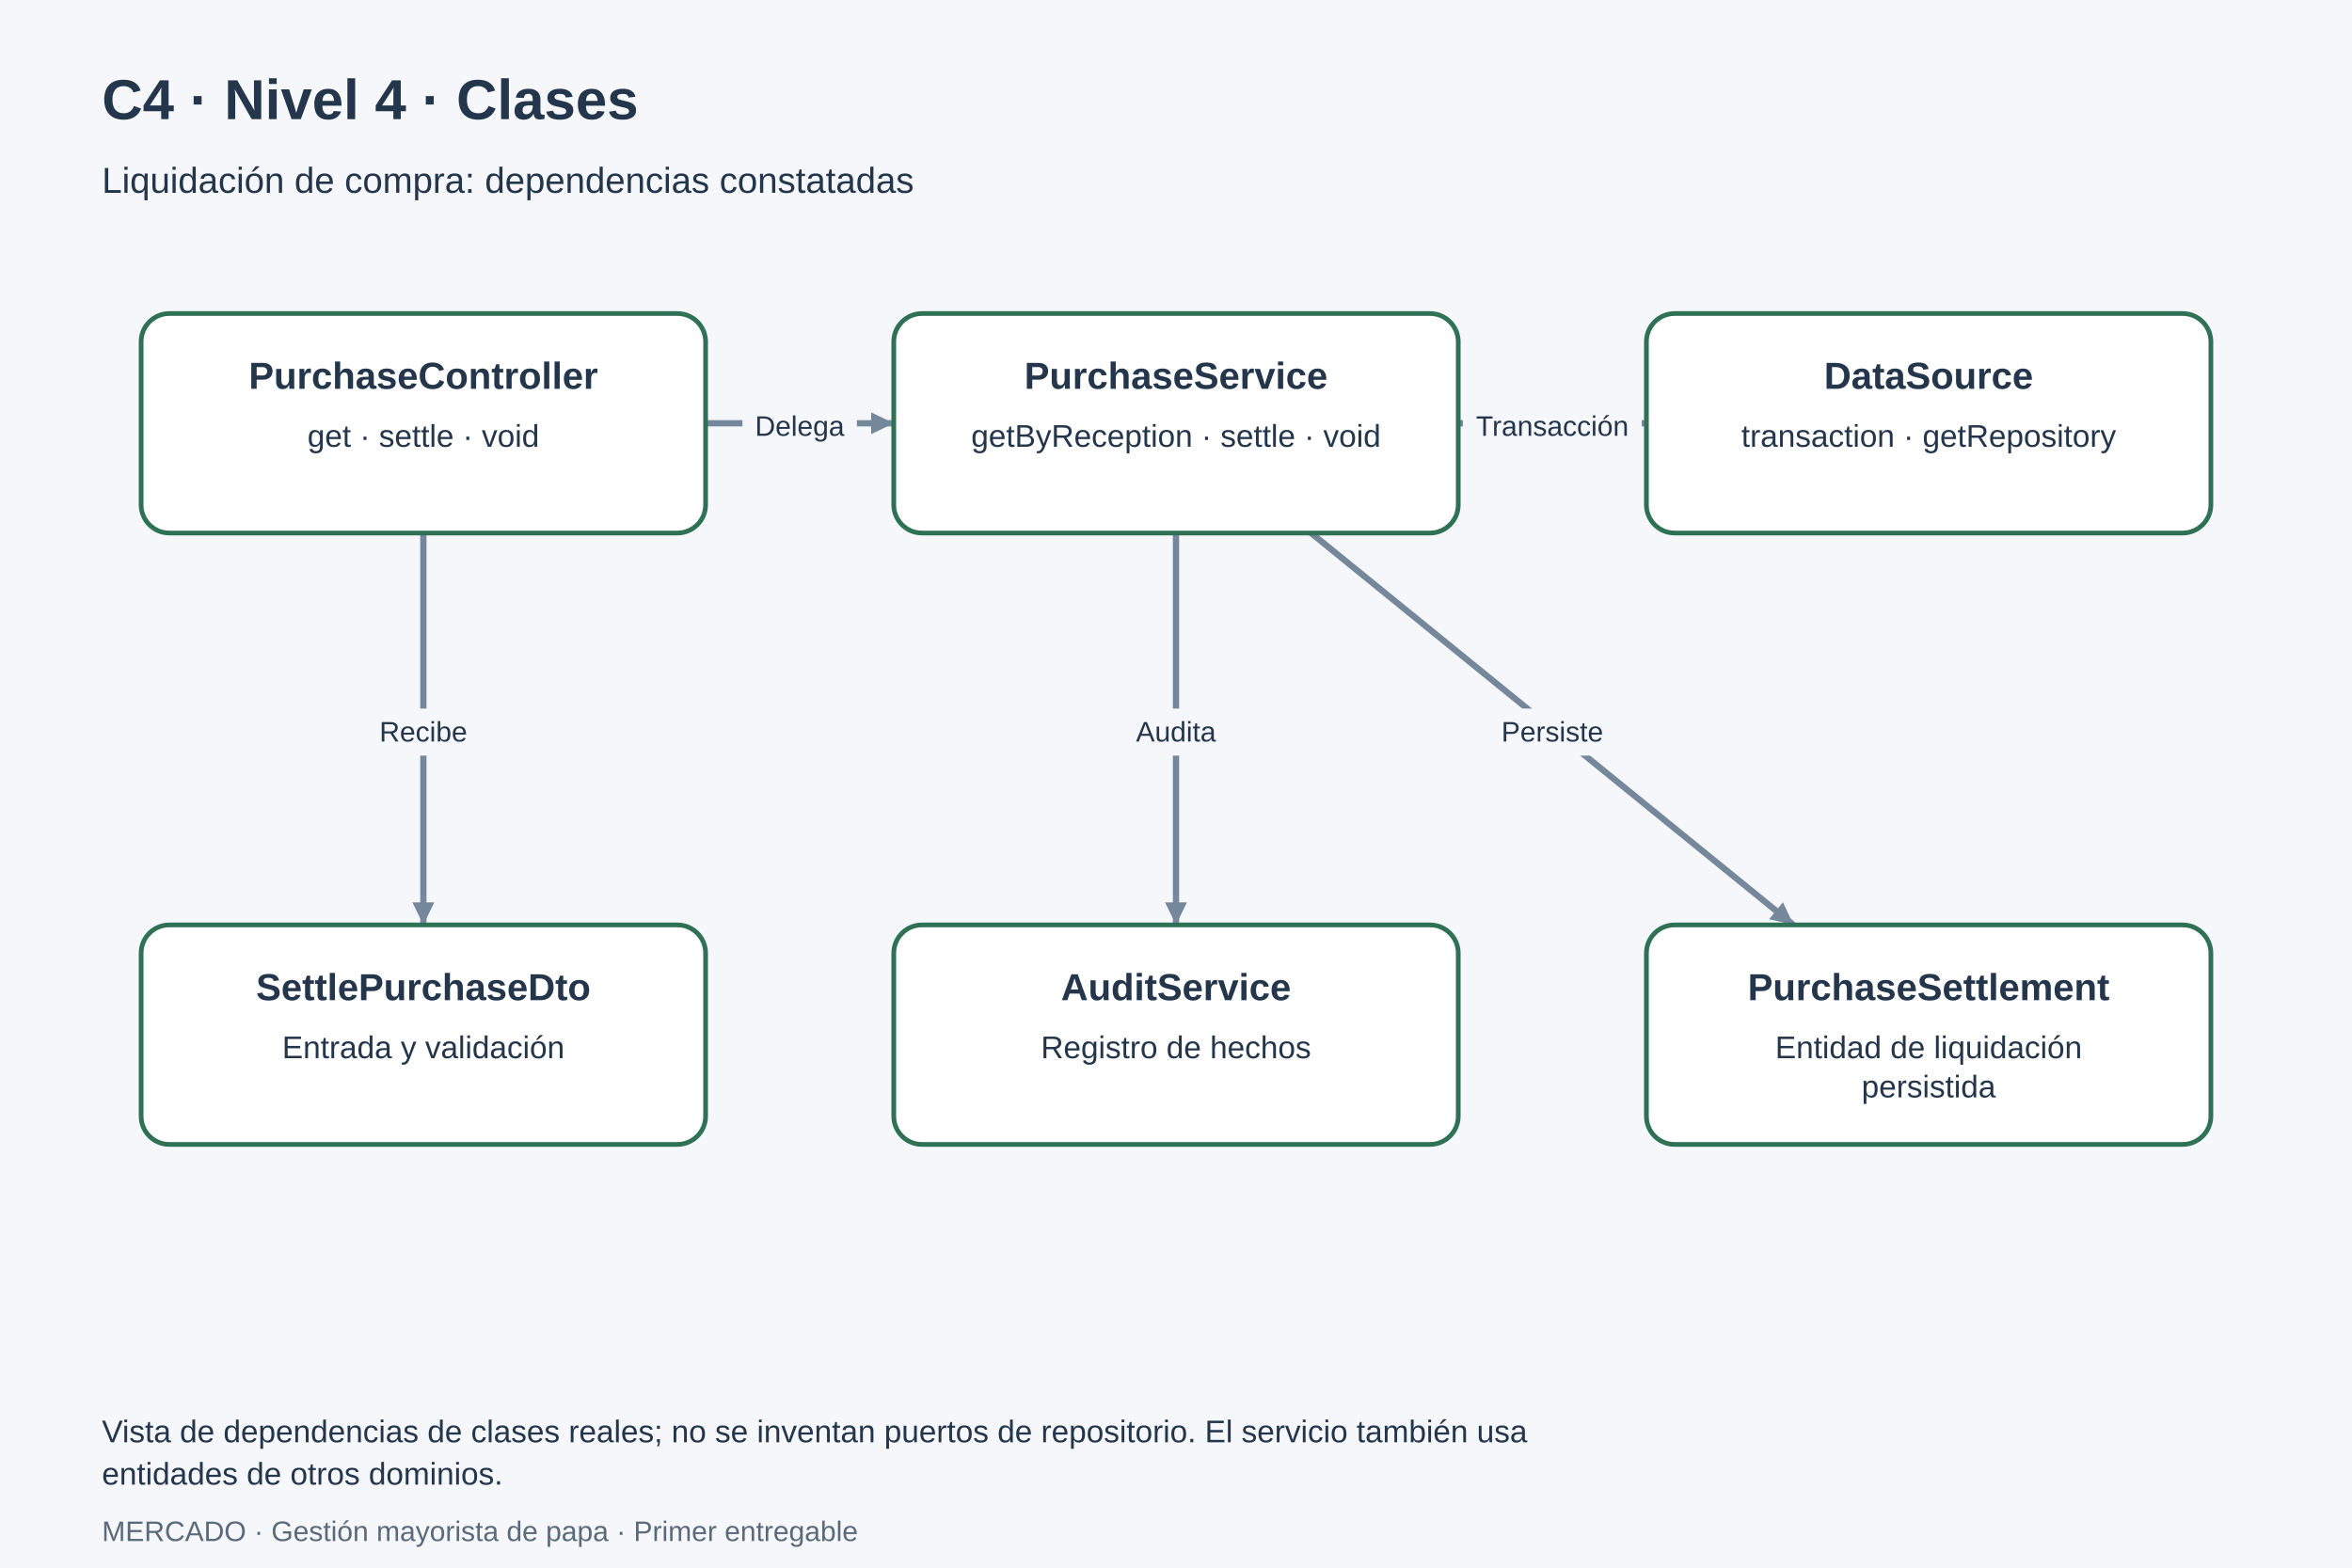
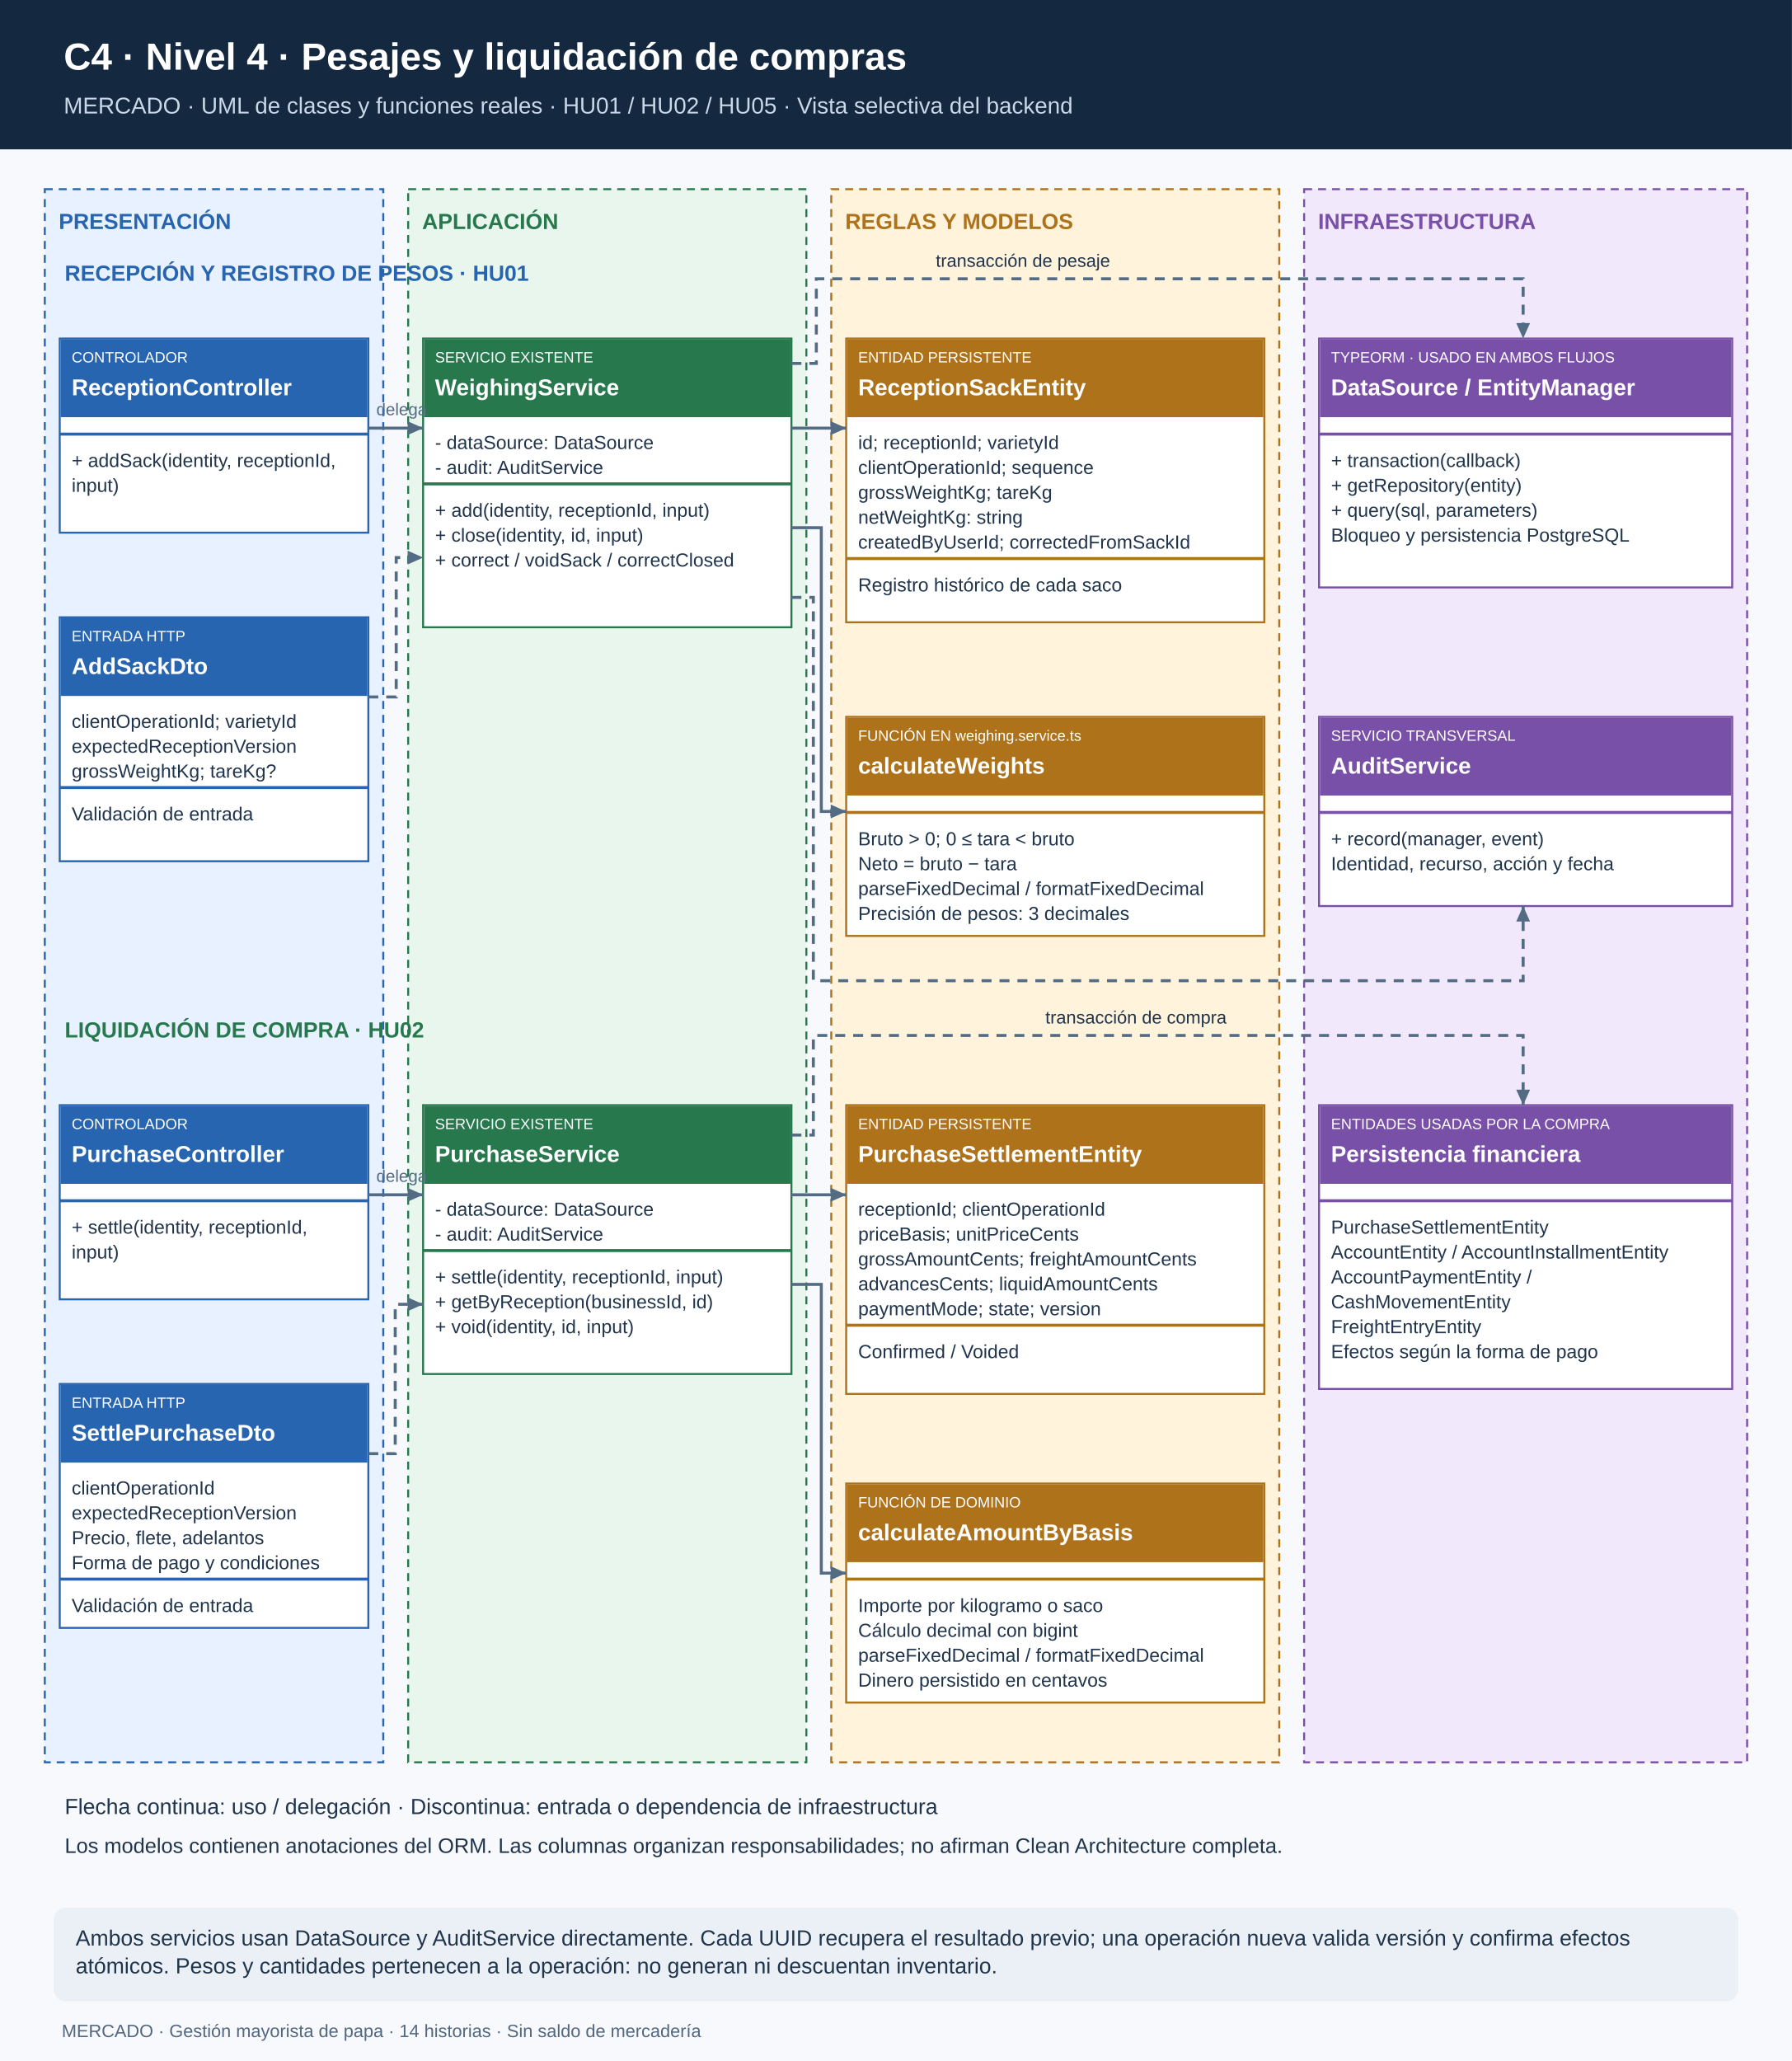
- <svg xmlns="http://www.w3.org/2000/svg" width="1500" height="1000" viewBox="0 0 1500 1000">
-   <rect width="1500" height="1000" fill="#f5f7fb" />
-   <text x="65" y="76" text-anchor="start" font-family="Arial,sans-serif" font-size="36" font-weight="bold" fill="#24364b">C4 · Nivel 4 · Clases</text>
-   <text x="65" y="123" text-anchor="start" font-family="Arial,sans-serif" font-size="23" font-weight="normal" fill="#24364b">Liquidación de compra: dependencias constatadas</text>
-   <line x1="450.0" y1="270.0" x2="570.0" y2="270.0" stroke="#75879b" stroke-width="4" />
-   <polygon points="570.0,270.0 555.593,276.959 555.593,263.041" fill="#75879b" />
-   <rect x="473.5" y="257.0" width="73" height="30" fill="#f5f7fb" />
-   <text x="510.0" y="278.0" text-anchor="middle" font-family="Arial,sans-serif" font-size="18" font-weight="normal" fill="#24364b">Delega</text>
-   <line x1="270.0" y1="340.0" x2="270.0" y2="590.0" stroke="#75879b" stroke-width="4" />
-   <polygon points="270.0,590.0 263.041,575.593 276.959,575.593" fill="#75879b" />
-   <rect x="234.0" y="452.0" width="72" height="30" fill="#f5f7fb" />
-   <text x="270.0" y="473.0" text-anchor="middle" font-family="Arial,sans-serif" font-size="18" font-weight="normal" fill="#24364b">Recibe</text>
-   <line x1="930.0" y1="270.0" x2="1050.0" y2="270.0" stroke="#75879b" stroke-width="4" />
-   <polygon points="1050.0,270.0 1035.593,276.959 1035.593,263.041" fill="#75879b" />
-   <rect x="933.0" y="257.0" width="114" height="30" fill="#f5f7fb" />
-   <text x="990.0" y="278.0" text-anchor="middle" font-family="Arial,sans-serif" font-size="18" font-weight="normal" fill="#24364b">Transacción</text>
-   <line x1="750.0" y1="340.0" x2="750.0" y2="590.0" stroke="#75879b" stroke-width="4" />
-   <polygon points="750.0,590.0 743.041,575.593 756.959,575.593" fill="#75879b" />
-   <rect x="716.5" y="452.0" width="67" height="30" fill="#f5f7fb" />
-   <text x="750.0" y="473.0" text-anchor="middle" font-family="Arial,sans-serif" font-size="18" font-weight="normal" fill="#24364b">Audita</text>
-   <line x1="836.154" y1="340.0" x2="1143.846" y2="590.0" stroke="#75879b" stroke-width="4" />
-   <polygon points="1143.846,590.0 1128.276,586.316 1137.053,575.514" fill="#75879b" />
-   <rect x="949.5" y="452.0" width="81" height="30" fill="#f5f7fb" />
-   <text x="990.0" y="473.0" text-anchor="middle" font-family="Arial,sans-serif" font-size="18" font-weight="normal" fill="#24364b">Persiste</text>
-   <rect x="90.0" y="200.0" width="360" height="140" rx="18" fill="white" stroke="#2f7154" stroke-width="3" />
-   <text x="270" y="248" text-anchor="middle" font-family="Arial,sans-serif" font-size="24" font-weight="bold" fill="#24364b">PurchaseController</text>
-   <text x="270" y="285" text-anchor="middle" font-family="Arial,sans-serif" font-size="20" font-weight="normal" fill="#24364b">get · settle · void</text>
-   <rect x="570.0" y="200.0" width="360" height="140" rx="18" fill="white" stroke="#2f7154" stroke-width="3" />
-   <text x="750" y="248" text-anchor="middle" font-family="Arial,sans-serif" font-size="24" font-weight="bold" fill="#24364b">PurchaseService</text>
-   <text x="750" y="285" text-anchor="middle" font-family="Arial,sans-serif" font-size="20" font-weight="normal" fill="#24364b">getByReception · settle · void</text>
-   <rect x="1050.0" y="200.0" width="360" height="140" rx="18" fill="white" stroke="#2f7154" stroke-width="3" />
-   <text x="1230" y="248" text-anchor="middle" font-family="Arial,sans-serif" font-size="24" font-weight="bold" fill="#24364b">DataSource</text>
-   <text x="1230" y="285" text-anchor="middle" font-family="Arial,sans-serif" font-size="20" font-weight="normal" fill="#24364b">transaction · getRepository</text>
-   <rect x="90.0" y="590.0" width="360" height="140" rx="18" fill="white" stroke="#2f7154" stroke-width="3" />
-   <text x="270" y="638" text-anchor="middle" font-family="Arial,sans-serif" font-size="24" font-weight="bold" fill="#24364b">SettlePurchaseDto</text>
-   <text x="270" y="675" text-anchor="middle" font-family="Arial,sans-serif" font-size="20" font-weight="normal" fill="#24364b">Entrada y validación</text>
-   <rect x="570.0" y="590.0" width="360" height="140" rx="18" fill="white" stroke="#2f7154" stroke-width="3" />
-   <text x="750" y="638" text-anchor="middle" font-family="Arial,sans-serif" font-size="24" font-weight="bold" fill="#24364b">AuditService</text>
-   <text x="750" y="675" text-anchor="middle" font-family="Arial,sans-serif" font-size="20" font-weight="normal" fill="#24364b">Registro de hechos</text>
-   <rect x="1050.0" y="590.0" width="360" height="140" rx="18" fill="white" stroke="#2f7154" stroke-width="3" />
-   <text x="1230" y="638" text-anchor="middle" font-family="Arial,sans-serif" font-size="24" font-weight="bold" fill="#24364b">PurchaseSettlement</text>
-   <text x="1230" y="675" text-anchor="middle" font-family="Arial,sans-serif" font-size="20" font-weight="normal" fill="#24364b">Entidad de liquidación</text>
-   <text x="1230" y="700" text-anchor="middle" font-family="Arial,sans-serif" font-size="20" font-weight="normal" fill="#24364b">persistida</text>
-   <text x="65" y="920" text-anchor="start" font-family="Arial,sans-serif" font-size="20" font-weight="normal" fill="#24364b">Vista de dependencias de clases reales; no se inventan puertos de repositorio. El servicio también usa</text>
-   <text x="65" y="947" text-anchor="start" font-family="Arial,sans-serif" font-size="20" font-weight="normal" fill="#24364b">entidades de otros dominios.</text>
-   <text x="65" y="983" text-anchor="start" font-family="Arial,sans-serif" font-size="18" font-weight="normal" fill="#5a6a7b">MERCADO · Gestión mayorista de papa · Primer entregable</text>
+ <svg xmlns="http://www.w3.org/2000/svg" width="1800" height="2070" viewBox="0 0 1800 2070" role="img">
+   <rect width="1800" height="2070" fill="#f7f9fc" />
+   <rect x="0" y="0" width="1800" height="150" rx="0" fill="#14283f" stroke="none" stroke-width="2" />
+   <text x="64" y="70" font-family="Arial,sans-serif" font-size="38" font-weight="700" fill="white">C4 · Nivel 4 · Pesajes y liquidación de compras</text>
+   <text x="64" y="114" font-family="Arial,sans-serif" font-size="23" font-weight="400" fill="#c8d8e9">MERCADO · UML de clases y funciones reales · HU01 / HU02 / HU05 · Vista selectiva del backend</text>
+   <rect x="45" y="190" width="340" height="1580" rx="0" fill="#e8f1ff" stroke="#2865b0" stroke-width="2" stroke-dasharray="8 6" />
+   <text x="59" y="230" font-family="Arial,sans-serif" font-size="22" font-weight="700" fill="#2865b0">PRESENTACIÓN</text>
+   <rect x="410" y="190" width="400" height="1580" rx="0" fill="#e8f6ee" stroke="#28784e" stroke-width="2" stroke-dasharray="8 6" />
+   <text x="424" y="230" font-family="Arial,sans-serif" font-size="22" font-weight="700" fill="#28784e">APLICACIÓN</text>
+   <rect x="835" y="190" width="450" height="1580" rx="0" fill="#fff3dc" stroke="#ae721b" stroke-width="2" stroke-dasharray="8 6" />
+   <text x="849" y="230" font-family="Arial,sans-serif" font-size="22" font-weight="700" fill="#ae721b">REGLAS Y MODELOS</text>
+   <rect x="1310" y="190" width="445" height="1580" rx="0" fill="#f1e9fb" stroke="#7950a8" stroke-width="2" stroke-dasharray="8 6" />
+   <text x="1324" y="230" font-family="Arial,sans-serif" font-size="22" font-weight="700" fill="#7950a8">INFRAESTRUCTURA</text>
+   <rect x="60" y="340" width="310" height="195" rx="0" fill="white" stroke="#2865b0" stroke-width="2" />
+   <rect x="61" y="341" width="308" height="78" rx="0" fill="#2865b0" stroke="none" stroke-width="2" />
+   <text x="72" y="364" font-family="Arial,sans-serif" font-size="15" font-weight="400" fill="white">CONTROLADOR</text>
+   <text x="72" y="397" font-family="Arial,sans-serif" font-size="23" font-weight="700" fill="white">ReceptionController</text>
+   <polyline points="60,436 370,436" fill="none" stroke="#2865b0" stroke-width="3" />
+   <text x="72" y="469" font-family="Arial,sans-serif" font-size="19" font-weight="400" fill="#20344c">+ addSack(identity, receptionId,</text>
+   <text x="72" y="494" font-family="Arial,sans-serif" font-size="19" font-weight="400" fill="#20344c">input)</text>
+   <rect x="60" y="620" width="310" height="245" rx="0" fill="white" stroke="#2865b0" stroke-width="2" />
+   <rect x="61" y="621" width="308" height="78" rx="0" fill="#2865b0" stroke="none" stroke-width="2" />
+   <text x="72" y="644" font-family="Arial,sans-serif" font-size="15" font-weight="400" fill="white">ENTRADA HTTP</text>
+   <text x="72" y="677" font-family="Arial,sans-serif" font-size="23" font-weight="700" fill="white">AddSackDto</text>
+   <text x="72" y="731" font-family="Arial,sans-serif" font-size="19" font-weight="400" fill="#20344c">clientOperationId; varietyId</text>
+   <text x="72" y="756" font-family="Arial,sans-serif" font-size="19" font-weight="400" fill="#20344c">expectedReceptionVersion</text>
+   <text x="72" y="781" font-family="Arial,sans-serif" font-size="19" font-weight="400" fill="#20344c">grossWeightKg; tareKg?</text>
+   <polyline points="60,791 370,791" fill="none" stroke="#2865b0" stroke-width="3" />
+   <text x="72" y="824" font-family="Arial,sans-serif" font-size="19" font-weight="400" fill="#20344c">Validación de entrada</text>
+   <rect x="425" y="340" width="370" height="290" rx="0" fill="white" stroke="#28784e" stroke-width="2" />
+   <rect x="426" y="341" width="368" height="78" rx="0" fill="#28784e" stroke="none" stroke-width="2" />
+   <text x="437" y="364" font-family="Arial,sans-serif" font-size="15" font-weight="400" fill="white">SERVICIO EXISTENTE</text>
+   <text x="437" y="397" font-family="Arial,sans-serif" font-size="23" font-weight="700" fill="white">WeighingService</text>
+   <text x="437" y="451" font-family="Arial,sans-serif" font-size="19" font-weight="400" fill="#20344c">- dataSource: DataSource</text>
+   <text x="437" y="476" font-family="Arial,sans-serif" font-size="19" font-weight="400" fill="#20344c">- audit: AuditService</text>
+   <polyline points="425,486 795,486" fill="none" stroke="#28784e" stroke-width="3" />
+   <text x="437" y="519" font-family="Arial,sans-serif" font-size="19" font-weight="400" fill="#20344c">+ add(identity, receptionId, input)</text>
+   <text x="437" y="544" font-family="Arial,sans-serif" font-size="19" font-weight="400" fill="#20344c">+ close(identity, id, input)</text>
+   <text x="437" y="569" font-family="Arial,sans-serif" font-size="19" font-weight="400" fill="#20344c">+ correct / voidSack / correctClosed</text>
+   <rect x="850" y="340" width="420" height="285" rx="0" fill="white" stroke="#ae721b" stroke-width="2" />
+   <rect x="851" y="341" width="418" height="78" rx="0" fill="#ae721b" stroke="none" stroke-width="2" />
+   <text x="862" y="364" font-family="Arial,sans-serif" font-size="15" font-weight="400" fill="white">ENTIDAD PERSISTENTE</text>
+   <text x="862" y="397" font-family="Arial,sans-serif" font-size="23" font-weight="700" fill="white">ReceptionSackEntity</text>
+   <text x="862" y="451" font-family="Arial,sans-serif" font-size="19" font-weight="400" fill="#20344c">id; receptionId; varietyId</text>
+   <text x="862" y="476" font-family="Arial,sans-serif" font-size="19" font-weight="400" fill="#20344c">clientOperationId; sequence</text>
+   <text x="862" y="501" font-family="Arial,sans-serif" font-size="19" font-weight="400" fill="#20344c">grossWeightKg; tareKg</text>
+   <text x="862" y="526" font-family="Arial,sans-serif" font-size="19" font-weight="400" fill="#20344c">netWeightKg: string</text>
+   <text x="862" y="551" font-family="Arial,sans-serif" font-size="19" font-weight="400" fill="#20344c">createdByUserId; correctedFromSackId</text>
+   <polyline points="850,561 1270,561" fill="none" stroke="#ae721b" stroke-width="3" />
+   <text x="862" y="594" font-family="Arial,sans-serif" font-size="19" font-weight="400" fill="#20344c">Registro histórico de cada saco</text>
+   <rect x="850" y="720" width="420" height="220" rx="0" fill="white" stroke="#ae721b" stroke-width="2" />
+   <rect x="851" y="721" width="418" height="78" rx="0" fill="#ae721b" stroke="none" stroke-width="2" />
+   <text x="862" y="744" font-family="Arial,sans-serif" font-size="15" font-weight="400" fill="white">FUNCIÓN EN weighing.service.ts</text>
+   <text x="862" y="777" font-family="Arial,sans-serif" font-size="23" font-weight="700" fill="white">calculateWeights</text>
+   <polyline points="850,816 1270,816" fill="none" stroke="#ae721b" stroke-width="3" />
+   <text x="862" y="849" font-family="Arial,sans-serif" font-size="19" font-weight="400" fill="#20344c">Bruto &gt; 0; 0 ≤ tara &lt; bruto</text>
+   <text x="862" y="874" font-family="Arial,sans-serif" font-size="19" font-weight="400" fill="#20344c">Neto = bruto − tara</text>
+   <text x="862" y="899" font-family="Arial,sans-serif" font-size="19" font-weight="400" fill="#20344c">parseFixedDecimal / formatFixedDecimal</text>
+   <text x="862" y="924" font-family="Arial,sans-serif" font-size="19" font-weight="400" fill="#20344c">Precisión de pesos: 3 decimales</text>
+   <rect x="1325" y="340" width="415" height="250" rx="0" fill="white" stroke="#7950a8" stroke-width="2" />
+   <rect x="1326" y="341" width="413" height="78" rx="0" fill="#7950a8" stroke="none" stroke-width="2" />
+   <text x="1337" y="364" font-family="Arial,sans-serif" font-size="15" font-weight="400" fill="white">TYPEORM · USADO EN AMBOS FLUJOS</text>
+   <text x="1337" y="397" font-family="Arial,sans-serif" font-size="23" font-weight="700" fill="white">DataSource / EntityManager</text>
+   <polyline points="1325,436 1740,436" fill="none" stroke="#7950a8" stroke-width="3" />
+   <text x="1337" y="469" font-family="Arial,sans-serif" font-size="19" font-weight="400" fill="#20344c">+ transaction(callback)</text>
+   <text x="1337" y="494" font-family="Arial,sans-serif" font-size="19" font-weight="400" fill="#20344c">+ getRepository(entity)</text>
+   <text x="1337" y="519" font-family="Arial,sans-serif" font-size="19" font-weight="400" fill="#20344c">+ query(sql, parameters)</text>
+   <text x="1337" y="544" font-family="Arial,sans-serif" font-size="19" font-weight="400" fill="#20344c">Bloqueo y persistencia PostgreSQL</text>
+   <rect x="1325" y="720" width="415" height="190" rx="0" fill="white" stroke="#7950a8" stroke-width="2" />
+   <rect x="1326" y="721" width="413" height="78" rx="0" fill="#7950a8" stroke="none" stroke-width="2" />
+   <text x="1337" y="744" font-family="Arial,sans-serif" font-size="15" font-weight="400" fill="white">SERVICIO TRANSVERSAL</text>
+   <text x="1337" y="777" font-family="Arial,sans-serif" font-size="23" font-weight="700" fill="white">AuditService</text>
+   <polyline points="1325,816 1740,816" fill="none" stroke="#7950a8" stroke-width="3" />
+   <text x="1337" y="849" font-family="Arial,sans-serif" font-size="19" font-weight="400" fill="#20344c">+ record(manager, event)</text>
+   <text x="1337" y="874" font-family="Arial,sans-serif" font-size="19" font-weight="400" fill="#20344c">Identidad, recurso, acción y fecha</text>
+   <rect x="60" y="1110" width="310" height="195" rx="0" fill="white" stroke="#2865b0" stroke-width="2" />
+   <rect x="61" y="1111" width="308" height="78" rx="0" fill="#2865b0" stroke="none" stroke-width="2" />
+   <text x="72" y="1134" font-family="Arial,sans-serif" font-size="15" font-weight="400" fill="white">CONTROLADOR</text>
+   <text x="72" y="1167" font-family="Arial,sans-serif" font-size="23" font-weight="700" fill="white">PurchaseController</text>
+   <polyline points="60,1206 370,1206" fill="none" stroke="#2865b0" stroke-width="3" />
+   <text x="72" y="1239" font-family="Arial,sans-serif" font-size="19" font-weight="400" fill="#20344c">+ settle(identity, receptionId,</text>
+   <text x="72" y="1264" font-family="Arial,sans-serif" font-size="19" font-weight="400" fill="#20344c">input)</text>
+   <rect x="60" y="1390" width="310" height="245" rx="0" fill="white" stroke="#2865b0" stroke-width="2" />
+   <rect x="61" y="1391" width="308" height="78" rx="0" fill="#2865b0" stroke="none" stroke-width="2" />
+   <text x="72" y="1414" font-family="Arial,sans-serif" font-size="15" font-weight="400" fill="white">ENTRADA HTTP</text>
+   <text x="72" y="1447" font-family="Arial,sans-serif" font-size="23" font-weight="700" fill="white">SettlePurchaseDto</text>
+   <text x="72" y="1501" font-family="Arial,sans-serif" font-size="19" font-weight="400" fill="#20344c">clientOperationId</text>
+   <text x="72" y="1526" font-family="Arial,sans-serif" font-size="19" font-weight="400" fill="#20344c">expectedReceptionVersion</text>
+   <text x="72" y="1551" font-family="Arial,sans-serif" font-size="19" font-weight="400" fill="#20344c">Precio, flete, adelantos</text>
+   <text x="72" y="1576" font-family="Arial,sans-serif" font-size="19" font-weight="400" fill="#20344c">Forma de pago y condiciones</text>
+   <polyline points="60,1586 370,1586" fill="none" stroke="#2865b0" stroke-width="3" />
+   <text x="72" y="1619" font-family="Arial,sans-serif" font-size="19" font-weight="400" fill="#20344c">Validación de entrada</text>
+   <rect x="425" y="1110" width="370" height="270" rx="0" fill="white" stroke="#28784e" stroke-width="2" />
+   <rect x="426" y="1111" width="368" height="78" rx="0" fill="#28784e" stroke="none" stroke-width="2" />
+   <text x="437" y="1134" font-family="Arial,sans-serif" font-size="15" font-weight="400" fill="white">SERVICIO EXISTENTE</text>
+   <text x="437" y="1167" font-family="Arial,sans-serif" font-size="23" font-weight="700" fill="white">PurchaseService</text>
+   <text x="437" y="1221" font-family="Arial,sans-serif" font-size="19" font-weight="400" fill="#20344c">- dataSource: DataSource</text>
+   <text x="437" y="1246" font-family="Arial,sans-serif" font-size="19" font-weight="400" fill="#20344c">- audit: AuditService</text>
+   <polyline points="425,1256 795,1256" fill="none" stroke="#28784e" stroke-width="3" />
+   <text x="437" y="1289" font-family="Arial,sans-serif" font-size="19" font-weight="400" fill="#20344c">+ settle(identity, receptionId, input)</text>
+   <text x="437" y="1314" font-family="Arial,sans-serif" font-size="19" font-weight="400" fill="#20344c">+ getByReception(businessId, id)</text>
+   <text x="437" y="1339" font-family="Arial,sans-serif" font-size="19" font-weight="400" fill="#20344c">+ void(identity, id, input)</text>
+   <rect x="850" y="1110" width="420" height="290" rx="0" fill="white" stroke="#ae721b" stroke-width="2" />
+   <rect x="851" y="1111" width="418" height="78" rx="0" fill="#ae721b" stroke="none" stroke-width="2" />
+   <text x="862" y="1134" font-family="Arial,sans-serif" font-size="15" font-weight="400" fill="white">ENTIDAD PERSISTENTE</text>
+   <text x="862" y="1167" font-family="Arial,sans-serif" font-size="23" font-weight="700" fill="white">PurchaseSettlementEntity</text>
+   <text x="862" y="1221" font-family="Arial,sans-serif" font-size="19" font-weight="400" fill="#20344c">receptionId; clientOperationId</text>
+   <text x="862" y="1246" font-family="Arial,sans-serif" font-size="19" font-weight="400" fill="#20344c">priceBasis; unitPriceCents</text>
+   <text x="862" y="1271" font-family="Arial,sans-serif" font-size="19" font-weight="400" fill="#20344c">grossAmountCents; freightAmountCents</text>
+   <text x="862" y="1296" font-family="Arial,sans-serif" font-size="19" font-weight="400" fill="#20344c">advancesCents; liquidAmountCents</text>
+   <text x="862" y="1321" font-family="Arial,sans-serif" font-size="19" font-weight="400" fill="#20344c">paymentMode; state; version</text>
+   <polyline points="850,1331 1270,1331" fill="none" stroke="#ae721b" stroke-width="3" />
+   <text x="862" y="1364" font-family="Arial,sans-serif" font-size="19" font-weight="400" fill="#20344c">Confirmed / Voided</text>
+   <rect x="850" y="1490" width="420" height="220" rx="0" fill="white" stroke="#ae721b" stroke-width="2" />
+   <rect x="851" y="1491" width="418" height="78" rx="0" fill="#ae721b" stroke="none" stroke-width="2" />
+   <text x="862" y="1514" font-family="Arial,sans-serif" font-size="15" font-weight="400" fill="white">FUNCIÓN DE DOMINIO</text>
+   <text x="862" y="1547" font-family="Arial,sans-serif" font-size="23" font-weight="700" fill="white">calculateAmountByBasis</text>
+   <polyline points="850,1586 1270,1586" fill="none" stroke="#ae721b" stroke-width="3" />
+   <text x="862" y="1619" font-family="Arial,sans-serif" font-size="19" font-weight="400" fill="#20344c">Importe por kilogramo o saco</text>
+   <text x="862" y="1644" font-family="Arial,sans-serif" font-size="19" font-weight="400" fill="#20344c">Cálculo decimal con bigint</text>
+   <text x="862" y="1669" font-family="Arial,sans-serif" font-size="19" font-weight="400" fill="#20344c">parseFixedDecimal / formatFixedDecimal</text>
+   <text x="862" y="1694" font-family="Arial,sans-serif" font-size="19" font-weight="400" fill="#20344c">Dinero persistido en centavos</text>
+   <rect x="1325" y="1110" width="415" height="285" rx="0" fill="white" stroke="#7950a8" stroke-width="2" />
+   <rect x="1326" y="1111" width="413" height="78" rx="0" fill="#7950a8" stroke="none" stroke-width="2" />
+   <text x="1337" y="1134" font-family="Arial,sans-serif" font-size="15" font-weight="400" fill="white">ENTIDADES USADAS POR LA COMPRA</text>
+   <text x="1337" y="1167" font-family="Arial,sans-serif" font-size="23" font-weight="700" fill="white">Persistencia financiera</text>
+   <polyline points="1325,1206 1740,1206" fill="none" stroke="#7950a8" stroke-width="3" />
+   <text x="1337" y="1239" font-family="Arial,sans-serif" font-size="19" font-weight="400" fill="#20344c">PurchaseSettlementEntity</text>
+   <text x="1337" y="1264" font-family="Arial,sans-serif" font-size="19" font-weight="400" fill="#20344c">AccountEntity / AccountInstallmentEntity</text>
+   <text x="1337" y="1289" font-family="Arial,sans-serif" font-size="19" font-weight="400" fill="#20344c">AccountPaymentEntity /</text>
+   <text x="1337" y="1314" font-family="Arial,sans-serif" font-size="19" font-weight="400" fill="#20344c">CashMovementEntity</text>
+   <text x="1337" y="1339" font-family="Arial,sans-serif" font-size="19" font-weight="400" fill="#20344c">FreightEntryEntity</text>
+   <text x="1337" y="1364" font-family="Arial,sans-serif" font-size="19" font-weight="400" fill="#20344c">Efectos según la forma de pago</text>
+   <polyline points="370,430 425,430" fill="none" stroke="#536b83" stroke-width="3" />
+   <polygon points="425,430 409.477,436.932 409.477,423.068" fill="#536b83" />
+   <text x="378" y="417" font-family="Arial,sans-serif" font-size="17" font-weight="400" fill="#536b83">delega</text>
+   <polyline points="370,700 398,700 398,560 425,560" fill="none" stroke="#536b83" stroke-width="3" stroke-dasharray="10 8" />
+   <polygon points="425,560 409.477,566.932 409.477,553.068" fill="#536b83" />
+   <polyline points="795,430 850,430" fill="none" stroke="#536b83" stroke-width="3" />
+   <polygon points="850,430 834.477,436.932 834.477,423.068" fill="#536b83" />
+   <polyline points="795,530 825,530 825,815 850,815" fill="none" stroke="#536b83" stroke-width="3" />
+   <polygon points="850,815 834.477,821.932 834.477,808.068" fill="#536b83" />
+   <polyline points="795,365 820,365 820,280 1530,280 1530,340" fill="none" stroke="#536b83" stroke-width="3" stroke-dasharray="10 8" />
+   <polygon points="1530,340 1523.068,324.477 1536.932,324.477" fill="#536b83" />
+   <text x="940" y="268" font-family="Arial,sans-serif" font-size="18" font-weight="400" fill="#20344c">transacción de pesaje</text>
+   <polyline points="795,600 817,600 817,985 1530,985 1530,910" fill="none" stroke="#536b83" stroke-width="3" stroke-dasharray="10 8" />
+   <polygon points="1530,910 1536.932,925.523 1523.068,925.523" fill="#536b83" />
+   <polyline points="370,1200 425,1200" fill="none" stroke="#536b83" stroke-width="3" />
+   <polygon points="425,1200 409.477,1206.932 409.477,1193.068" fill="#536b83" />
+   <text x="378" y="1187" font-family="Arial,sans-serif" font-size="17" font-weight="400" fill="#536b83">delega</text>
+   <polyline points="370,1460 397,1460 397,1310 425,1310" fill="none" stroke="#536b83" stroke-width="3" stroke-dasharray="10 8" />
+   <polygon points="425,1310 409.477,1316.932 409.477,1303.068" fill="#536b83" />
+   <polyline points="795,1200 850,1200" fill="none" stroke="#536b83" stroke-width="3" />
+   <polygon points="850,1200 834.477,1206.932 834.477,1193.068" fill="#536b83" />
+   <polyline points="795,1290 825,1290 825,1580 850,1580" fill="none" stroke="#536b83" stroke-width="3" />
+   <polygon points="850,1580 834.477,1586.932 834.477,1573.068" fill="#536b83" />
+   <polyline points="795,1140 817,1140 817,1040 1530,1040 1530,1110" fill="none" stroke="#536b83" stroke-width="3" stroke-dasharray="10 8" />
+   <polygon points="1530,1110 1523.068,1094.477 1536.932,1094.477" fill="#536b83" />
+   <text x="1050" y="1028" font-family="Arial,sans-serif" font-size="18" font-weight="400" fill="#20344c">transacción de compra</text>
+   <text x="65" y="282" font-family="Arial,sans-serif" font-size="22" font-weight="700" fill="#2865b0">RECEPCIÓN Y REGISTRO DE PESOS · HU01</text>
+   <text x="65" y="1042" font-family="Arial,sans-serif" font-size="22" font-weight="700" fill="#28784e">LIQUIDACIÓN DE COMPRA · HU02</text>
+   <text x="65" y="1822" font-family="Arial,sans-serif" font-size="22" font-weight="400" fill="#20344c">Flecha continua: uso / delegación · Discontinua: entrada o dependencia de infraestructura</text>
+   <text x="65" y="1861" font-family="Arial,sans-serif" font-size="21" font-weight="400" fill="#20344c">Los modelos contienen anotaciones del ORM. Las columnas organizan responsabilidades; no afirman Clean Architecture completa.</text>
+   <rect x="54" y="1916" width="1692" height="94" rx="12" fill="#eaf0f6" stroke="none" stroke-width="2" />
+   <text x="76" y="1954" font-family="Arial,sans-serif" font-size="22" font-weight="400" fill="#20344c">Ambos servicios usan DataSource y AuditService directamente. Cada UUID recupera el resultado previo; una operación nueva valida versión y confirma efectos</text>
+   <text x="76" y="1982" font-family="Arial,sans-serif" font-size="22" font-weight="400" fill="#20344c">atómicos. Pesos y cantidades pertenecen a la operación: no generan ni descuentan inventario.</text>
+   <text x="62" y="2046" font-family="Arial,sans-serif" font-size="18" font-weight="400" fill="#52677f">MERCADO  ·  Gestión mayorista de papa  ·  14 historias  ·  Sin saldo de mercadería</text>
</svg>
